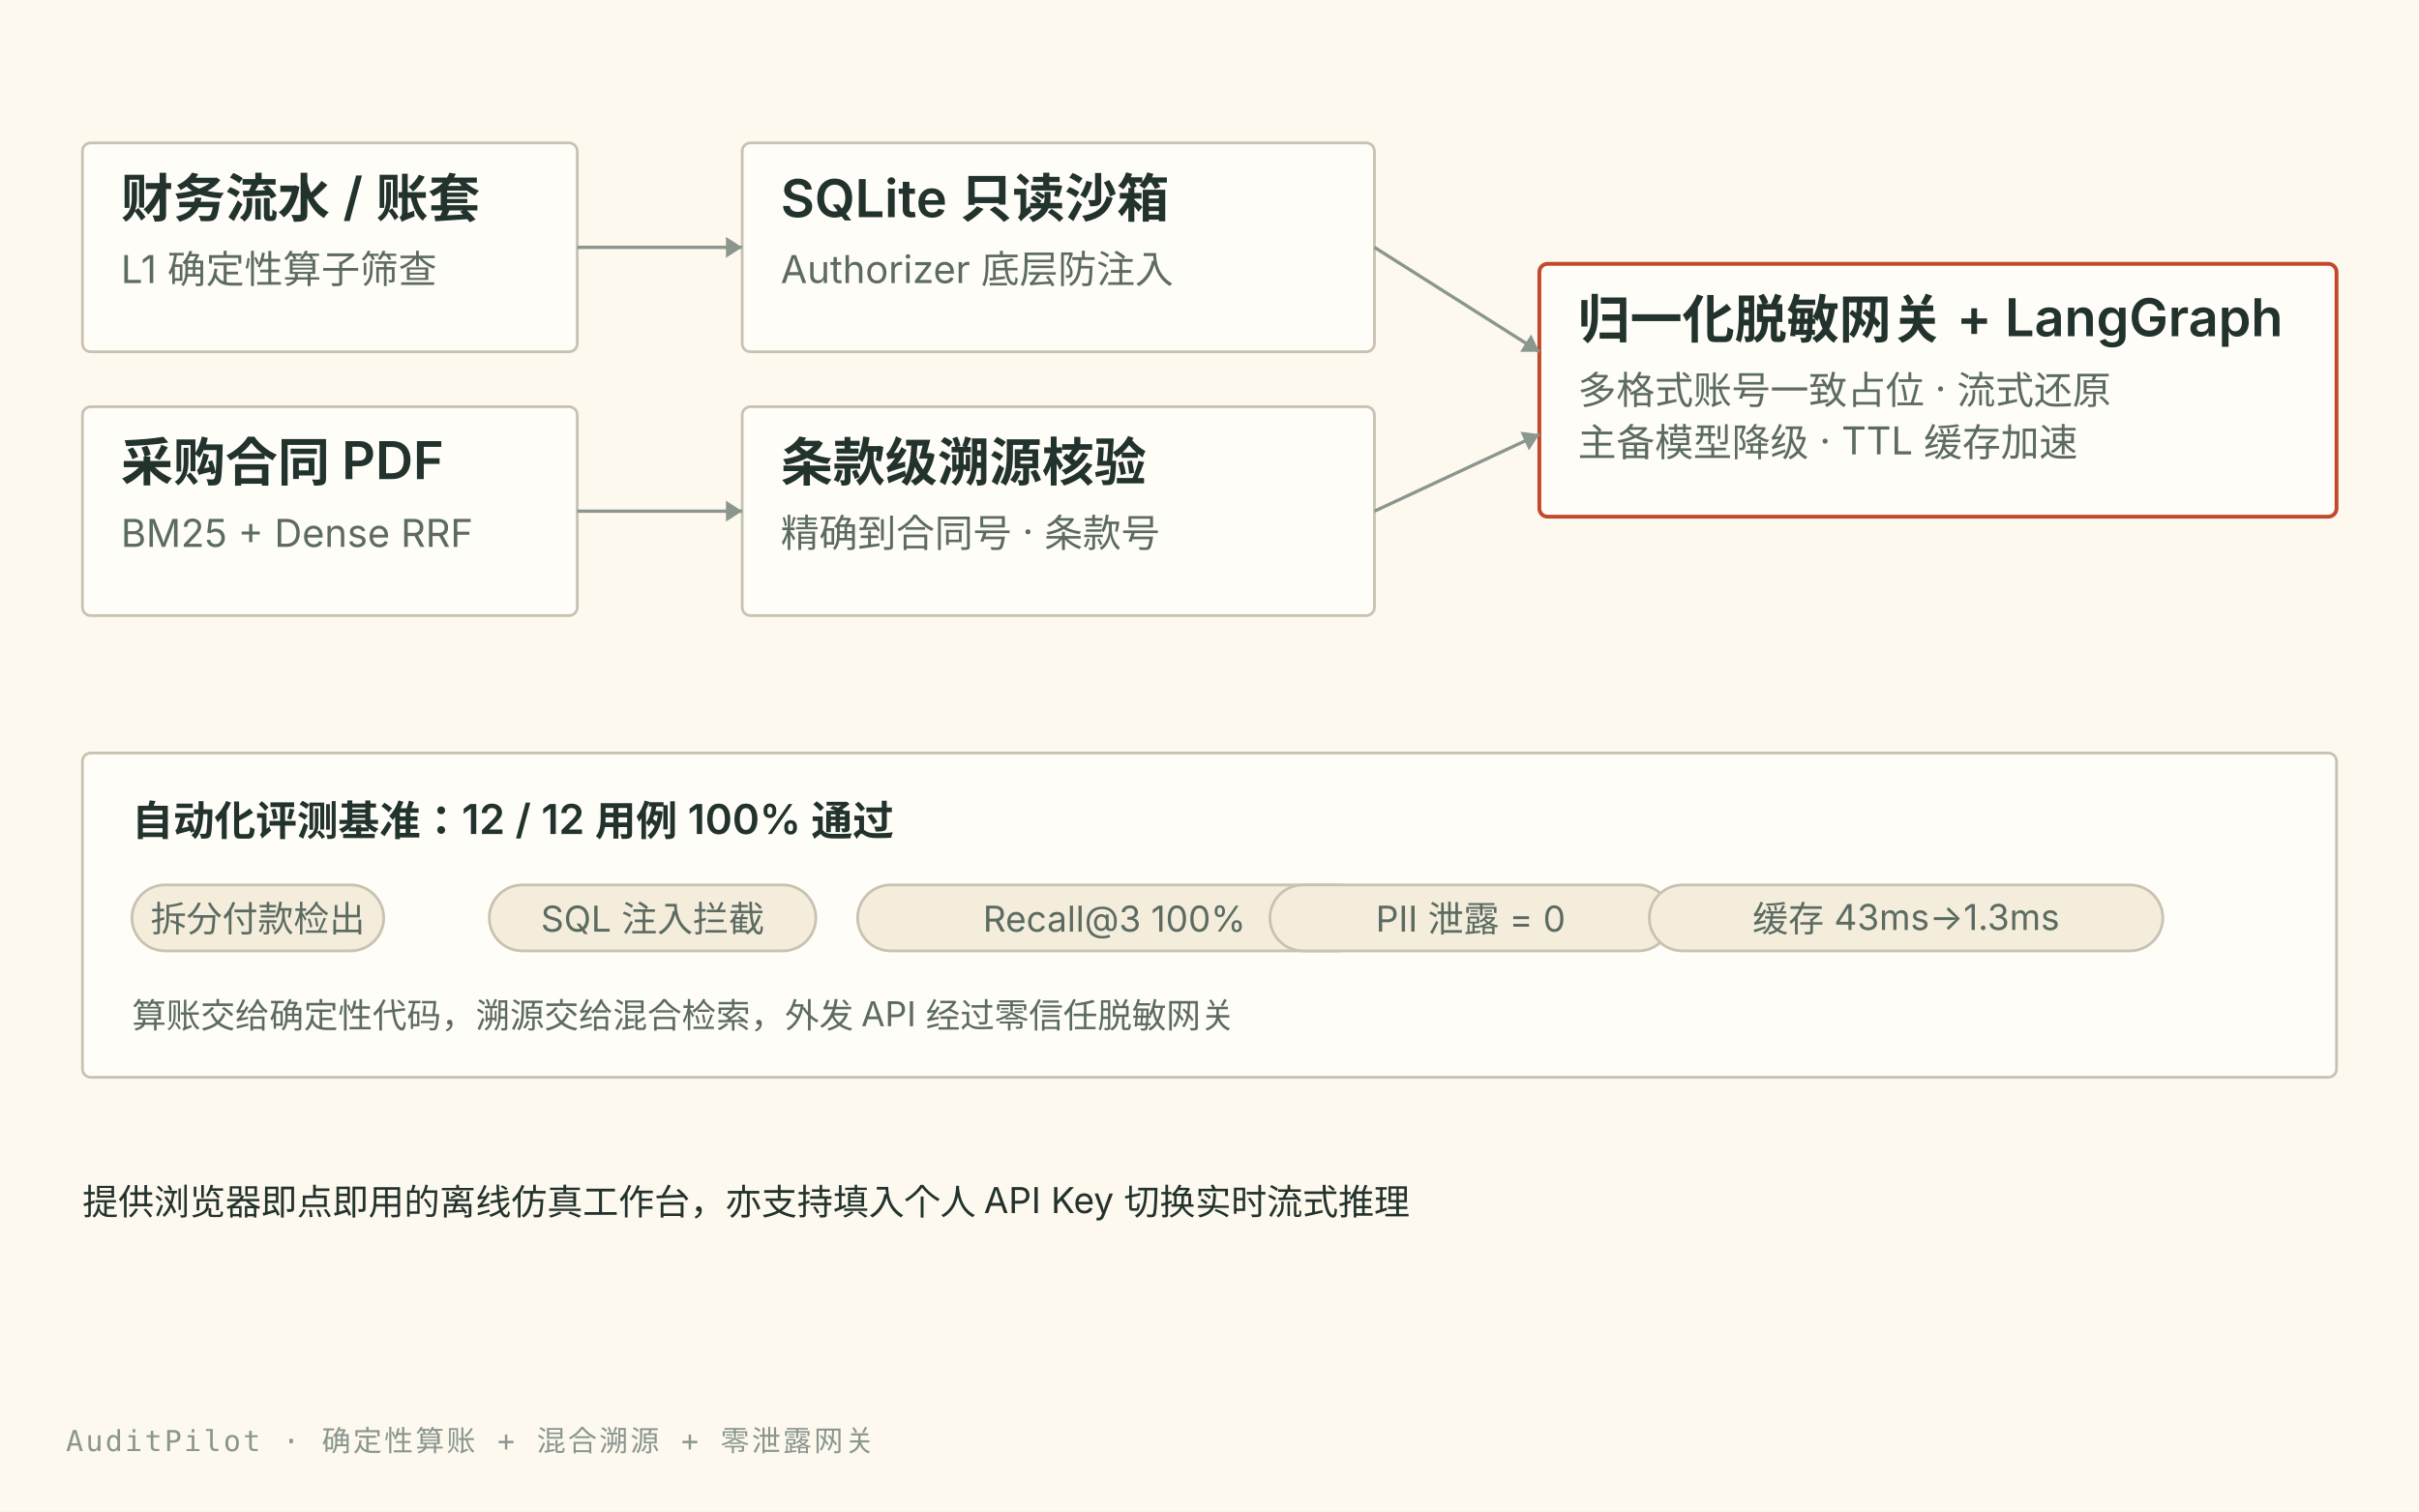
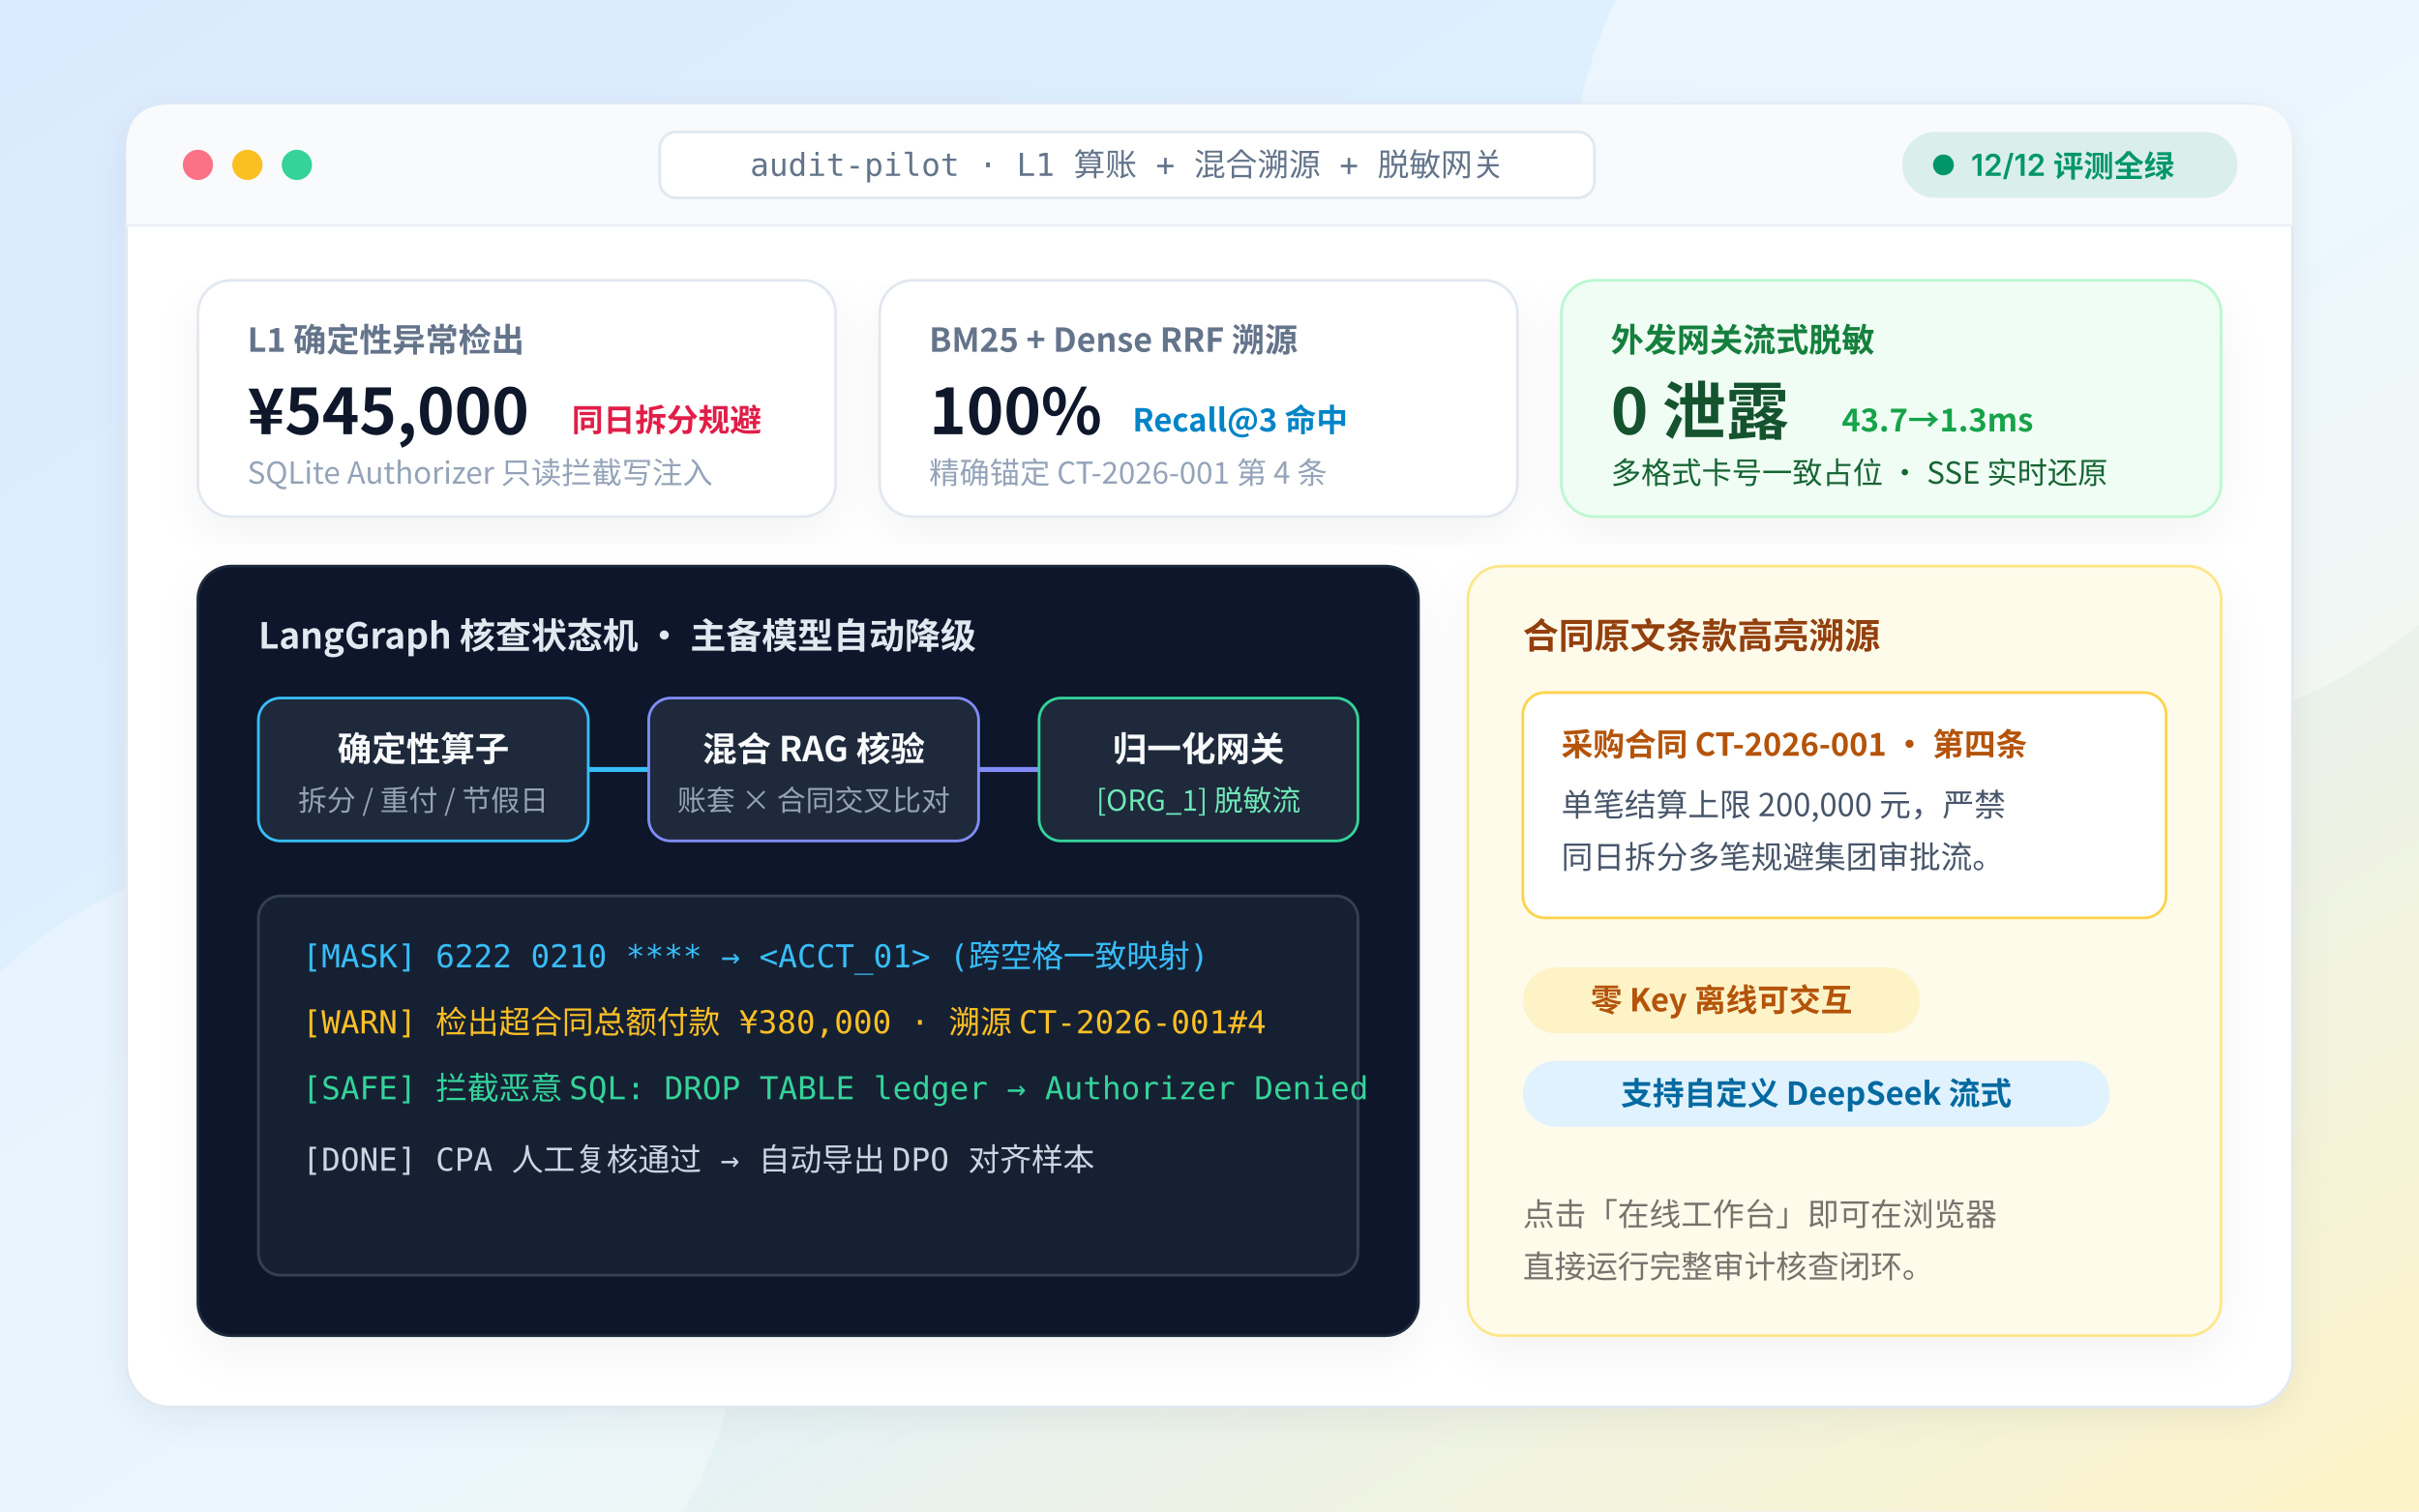
- <svg xmlns="http://www.w3.org/2000/svg" viewBox="0 0 880 550" width="880" height="550" role="img" aria-label="AuditPilot · 确定性算账 + 混合溯源 + 零泄露网关">
-   <rect width="880" height="550" fill="#fdf9ee" />
-   <g font-family="-apple-system, BlinkMacSystemFont, 'Segoe UI', 'PingFang SC', 'Microsoft YaHei', sans-serif">
+ <svg xmlns="http://www.w3.org/2000/svg" viewBox="0 0 880 550" width="880" height="550" role="img" aria-label="audit-pilot · L1 算账 + 混合溯源 + 脱敏网关">
+   <defs>
+     <linearGradient id="bg" x1="0" y1="0" x2="1" y2="1">
+       <stop offset="0%" stop-color="#dbeafe" />
+       <stop offset="55%" stop-color="#e0f2fe" />
+       <stop offset="100%" stop-color="#fef3c7" />
+     </linearGradient>
+     <filter id="winShadow" x="-8%" y="-6%" width="116%" height="120%">
+       <feDropShadow dx="0" dy="18" stdDeviation="22" flood-color="#0f172a" flood-opacity="0.13" />
+       <feDropShadow dx="0" dy="3" stdDeviation="6" flood-color="#0f172a" flood-opacity="0.06" />
+     </filter>
+     <filter id="cardShadow" x="-6%" y="-6%" width="112%" height="118%">
+       <feDropShadow dx="0" dy="6" stdDeviation="8" flood-color="#0f172a" flood-opacity="0.05" />
+     </filter>
+   </defs>
+   <rect width="880" height="550" fill="url(#bg)" />
+   <circle cx="760" cy="80" r="190" fill="#ffffff" opacity="0.38" />
+   <circle cx="110" cy="470" r="160" fill="#ffffff" opacity="0.28" />
+   <g filter="url(#winShadow)">
+     <rect x="46" y="38" width="788" height="474" rx="16" fill="#ffffff" stroke="#e2e8f0" stroke-width="1" />
+     <path d="M46 54 Q46 38 62 38 L818 38 Q834 38 834 54 L834 82 L46 82 Z" fill="#f8fafc" />
+     <line x1="46" y1="82" x2="834" y2="82" stroke="#edf2f7" stroke-width="1" />
+     <circle cx="72" cy="60" r="5.5" fill="#fb7185" />
+     <circle cx="90" cy="60" r="5.5" fill="#fbbf24" />
+     <circle cx="108" cy="60" r="5.5" fill="#34d399" />
+     <rect x="240" y="48" width="340" height="24" rx="6" fill="#ffffff" stroke="#e2e8f0" />
+     <text x="410" y="64" text-anchor="middle" font-family="ui-monospace, SFMono-Regular, Menlo, Consolas, monospace" font-size="11.5" fill="#64748b">audit-pilot · L1 算账 + 混合溯源 + 脱敏网关</text>
+     <rect x="692" y="48" width="122" height="24" rx="12" fill="#059669" fill-opacity="0.12" />
+     <circle cx="707" cy="60" r="3.8" fill="#059669" />
+     <text x="717" y="64" font-family="-apple-system, 'PingFang SC', 'Microsoft YaHei', sans-serif" font-size="11" font-weight="600" fill="#059669">12/12 评测全绿</text>
+   </g>
+   <g font-family="-apple-system, BlinkMacSystemFont, 'PingFang SC', 'Noto Sans CJK SC', 'Microsoft YaHei', sans-serif">
+     <rect x="72" y="102" width="232" height="86" rx="12" fill="#ffffff" stroke="#e2e8f0" filter="url(#cardShadow)" />
+     <text x="90" y="128" font-size="12" font-weight="600" fill="#64748b">L1 确定性异常检出</text>
+     <text x="90" y="158" font-size="23" font-weight="700" fill="#0f172a">¥545,000</text>
+     <text x="208" y="157" font-size="11.5" font-weight="600" fill="#e11d48">同日拆分规避</text>
+     <text x="90" y="176" font-size="11" fill="#94a3b8">SQLite Authorizer 只读拦截写注入</text>
+     <rect x="320" y="102" width="232" height="86" rx="12" fill="#ffffff" stroke="#e2e8f0" filter="url(#cardShadow)" />
+     <text x="338" y="128" font-size="12" font-weight="600" fill="#64748b">BM25 + Dense RRF 溯源</text>
+     <text x="338" y="158" font-size="23" font-weight="700" fill="#0f172a">100%</text>
+     <text x="412" y="157" font-size="11.5" font-weight="600" fill="#0284c7">Recall@3 命中</text>
+     <text x="338" y="176" font-size="11" fill="#94a3b8">精确锚定 CT-2026-001 第 4 条</text>
+     <rect x="568" y="102" width="240" height="86" rx="12" fill="#f0fdf4" stroke="#bbf7d0" filter="url(#cardShadow)" />
+     <text x="586" y="128" font-size="12" font-weight="600" fill="#15803d">外发网关流式脱敏</text>
+     <text x="586" y="158" font-size="23" font-weight="700" fill="#14532d">0 泄露</text>
+     <text x="670" y="157" font-size="11.5" font-weight="600" fill="#16a34a">43.7→1.3ms</text>
+     <text x="586" y="176" font-size="11" fill="#166534">多格式卡号一致占位 · SSE 实时还原</text>
+     <rect x="72" y="206" width="444" height="280" rx="12" fill="#0f172a" stroke="#1e293b" filter="url(#cardShadow)" />
+     <text x="94" y="236" font-size="13" font-weight="600" fill="#e2e8f0">LangGraph 核查状态机 · 主备模型自动降级</text>
+     <rect x="94" y="254" width="120" height="52" rx="8" fill="#1e293b" stroke="#38bdf8" />
+     <text x="154" y="277" text-anchor="middle" font-size="12.5" font-weight="600" fill="#f8fafc">确定性算子</text>
+     <text x="154" y="295" text-anchor="middle" font-size="10.5" fill="#94a3b8">拆分 / 重付 / 节假日</text>
+     <path d="M214 280 L236 280" stroke="#38bdf8" stroke-width="1.8" />
+     <rect x="236" y="254" width="120" height="52" rx="8" fill="#1e293b" stroke="#818cf8" />
+     <text x="296" y="277" text-anchor="middle" font-size="12.5" font-weight="600" fill="#f8fafc">混合 RAG 核验</text>
+     <text x="296" y="295" text-anchor="middle" font-size="10.5" fill="#94a3b8">账套 × 合同交叉比对</text>
+     <path d="M356 280 L378 280" stroke="#818cf8" stroke-width="1.8" />
+     <rect x="378" y="254" width="116" height="52" rx="8" fill="#1e293b" stroke="#34d399" />
+     <text x="436" y="277" text-anchor="middle" font-size="12.5" font-weight="600" fill="#f8fafc">归一化网关</text>
+     <text x="436" y="295" text-anchor="middle" font-size="10.5" fill="#6ee7b7">[ORG_1] 脱敏流</text>
+     <rect x="94" y="326" width="400" height="138" rx="8" fill="#162033" stroke="#334155" />
+     <text x="110" y="352" font-family="ui-monospace, Consolas, monospace" font-size="11.5" fill="#38bdf8">[MASK] 6222 0210 **** → &lt;ACCT_01&gt; (跨空格一致映射)</text>
+     <text x="110" y="376" font-family="ui-monospace, Consolas, monospace" font-size="11.5" fill="#fbbf24">[WARN] 检出超合同总额付款 ¥380,000 · 溯源 CT-2026-001#4</text>
+     <text x="110" y="400" font-family="ui-monospace, Consolas, monospace" font-size="11.5" fill="#34d399">[SAFE] 拦截恶意 SQL: DROP TABLE ledger → Authorizer Denied</text>
+     <text x="110" y="426" font-family="ui-monospace, Consolas, monospace" font-size="11.5" fill="#cbd5e1">[DONE] CPA 人工复核通过 → 自动导出 DPO 对齐样本</text>
+     <rect x="534" y="206" width="274" height="280" rx="12" fill="#fffbeb" stroke="#fde68a" filter="url(#cardShadow)" />
+     <text x="554" y="236" font-size="13" font-weight="700" fill="#92400e">合同原文条款高亮溯源</text>
+     <rect x="554" y="252" width="234" height="82" rx="8" fill="#ffffff" stroke="#fcd34d" />
+     <text x="568" y="275" font-size="11.5" font-weight="600" fill="#b45309">采购合同 CT-2026-001 · 第四条</text>
+     <text x="568" y="297" font-size="11.5" fill="#475569">单笔结算上限 200,000 元，严禁</text>
+     <text x="568" y="316" font-size="11.5" fill="#475569">同日拆分多笔规避集团审批流。</text>
    <g>
-       <rect x="30" y="52" width="180" height="76" rx="3" fill="#fffdf7" stroke="#c9c2b2" stroke-width="1" />
-       <text x="44" y="79" font-size="19" font-weight="600" fill="#22322c">财务流水 / 账套</text>
-       <text x="44" y="103" font-size="14" fill="#5c6b62">L1 确定性算子筛查</text>
+       <rect x="554" y="352" width="144.5" height="24" rx="12" fill="#fef3c7" />
+       <text x="626.25" y="368" text-anchor="middle" font-size="11.5" font-weight="600" fill="#b45309">零 Key 离线可交互</text>
    </g>
    <g>
-       <rect x="30" y="148" width="180" height="76" rx="3" fill="#fffdf7" stroke="#c9c2b2" stroke-width="1" />
-       <text x="44" y="175" font-size="19" font-weight="600" fill="#22322c">采购合同 PDF</text>
-       <text x="44" y="199" font-size="14" fill="#5c6b62">BM25 + Dense RRF</text>
+       <rect x="554" y="386" width="213.5" height="24" rx="12" fill="#e0f2fe" />
+       <text x="660.75" y="402" text-anchor="middle" font-size="11.5" font-weight="600" fill="#0369a1">支持自定义 DeepSeek 流式</text>
    </g>
-     <g>
-       <rect x="270" y="52" width="230" height="76" rx="3" fill="#fffdf7" stroke="#c9c2b2" stroke-width="1" />
-       <text x="284" y="79" font-size="19" font-weight="600" fill="#22322c">SQLite 只读沙箱</text>
-       <text x="284" y="103" font-size="14" fill="#5c6b62">Authorizer 底层防注入</text>
-     </g>
-     <g>
-       <rect x="270" y="148" width="230" height="76" rx="3" fill="#fffdf7" stroke="#c9c2b2" stroke-width="1" />
-       <text x="284" y="175" font-size="19" font-weight="600" fill="#22322c">条款级溯源核验</text>
-       <text x="284" y="199" font-size="14" fill="#5c6b62">精确到合同号 · 条款号</text>
-     </g>
-     <g>
-       <rect x="560" y="96" width="290" height="92" rx="3" fill="#fffdf7" stroke="#c2492c" stroke-width="1.4" />
-       <text x="574" y="123" font-size="19" font-weight="600" fill="#22322c">归一化脱敏网关 + LangGraph</text>
-       <text x="574" y="147" font-size="14" fill="#5c6b62">多格式账号一致占位 · 流式还原</text>
-       <text x="574" y="166" font-size="14" fill="#5c6b62">主备模型降级 · TTL 缓存加速</text>
-     </g>
-     <g stroke="#8a968e" stroke-width="1.2" fill="none">
-       <path d="M210 90 L270 90" />
-       <polygon points="270,90 264.1,93.8 264.1,86.2" fill="#8a968e" stroke="none" />
-     </g>
-     <g stroke="#8a968e" stroke-width="1.2" fill="none">
-       <path d="M210 186 L270 186" />
-       <polygon points="270,186 264.1,189.8 264.1,182.2" fill="#8a968e" stroke="none" />
-     </g>
-     <g stroke="#8a968e" stroke-width="1.2" fill="none">
-       <path d="M500 90 L560 128" />
-       <polygon points="560,128 553.0,128.0 557.0,121.7" fill="#8a968e" stroke="none" />
-     </g>
-     <g stroke="#8a968e" stroke-width="1.2" fill="none">
-       <path d="M500 186 L560 158" />
-       <polygon points="560,158 556.2,163.9 553.1,157.1" fill="#8a968e" stroke="none" />
-     </g>
-     <rect x="30" y="274" width="820" height="118" rx="3" fill="#fffdf7" stroke="#c9c2b2" />
-     <text x="48" y="304" font-size="15" fill="#22322c" text-anchor="start" font-weight="600">自动化评测基准：12 / 12 用例 100% 通过</text>
-     <g>
-       <rect x="48" y="322" width="91.6" height="24" rx="12" fill="#f4eddc" stroke="#c9c2b2" />
-       <text x="93.8" y="339" font-size="13" fill="#5c6b62" text-anchor="middle">拆分付款检出</text>
-     </g>
-     <g>
-       <rect x="178" y="322" width="118.8" height="24" rx="12" fill="#f4eddc" stroke="#c9c2b2" />
-       <text x="237.4" y="339" font-size="13" fill="#5c6b62" text-anchor="middle">SQL 注入拦截</text>
-     </g>
-     <g>
-       <rect x="312" y="322" width="186.8" height="24" rx="12" fill="#f4eddc" stroke="#c9c2b2" />
-       <text x="405.4" y="339" font-size="13" fill="#5c6b62" text-anchor="middle">Recall@3 100%</text>
-     </g>
-     <g>
-       <rect x="462" y="322" width="146" height="24" rx="12" fill="#f4eddc" stroke="#c9c2b2" />
-       <text x="535" y="339" font-size="13" fill="#5c6b62" text-anchor="middle">PII 泄露 = 0</text>
-     </g>
-     <g>
-       <rect x="600" y="322" width="186.8" height="24" rx="12" fill="#f4eddc" stroke="#c9c2b2" />
-       <text x="693.4" y="339" font-size="13" fill="#5c6b62" text-anchor="middle">缓存 43ms→1.3ms</text>
-     </g>
-     <text x="48" y="374" font-size="12.5" fill="#5c6b62" text-anchor="start" font-weight="400">算账交给确定性代码，溯源交给混合检索，外发 API 经过零信任脱敏网关</text>
-     <text x="30" y="442" font-size="13" fill="#22322c" text-anchor="start" font-weight="400">提供浏览器即点即用的离线仿真工作台，亦支持填入个人 API Key 切换实时流式推理</text>
+     <text x="554" y="446" font-size="11.5" fill="#78716c">点击「在线工作台」即可在浏览器</text>
+     <text x="554" y="465" font-size="11.5" fill="#78716c">直接运行完整审计核查闭环。</text>
  </g>
-   <text x="24" y="528" font-family="ui-monospace, Menlo, Consolas, monospace" font-size="10.5" fill="#8a968e" letter-spacing="0.08em">AuditPilot · 确定性算账 + 混合溯源 + 零泄露网关</text>
</svg>
